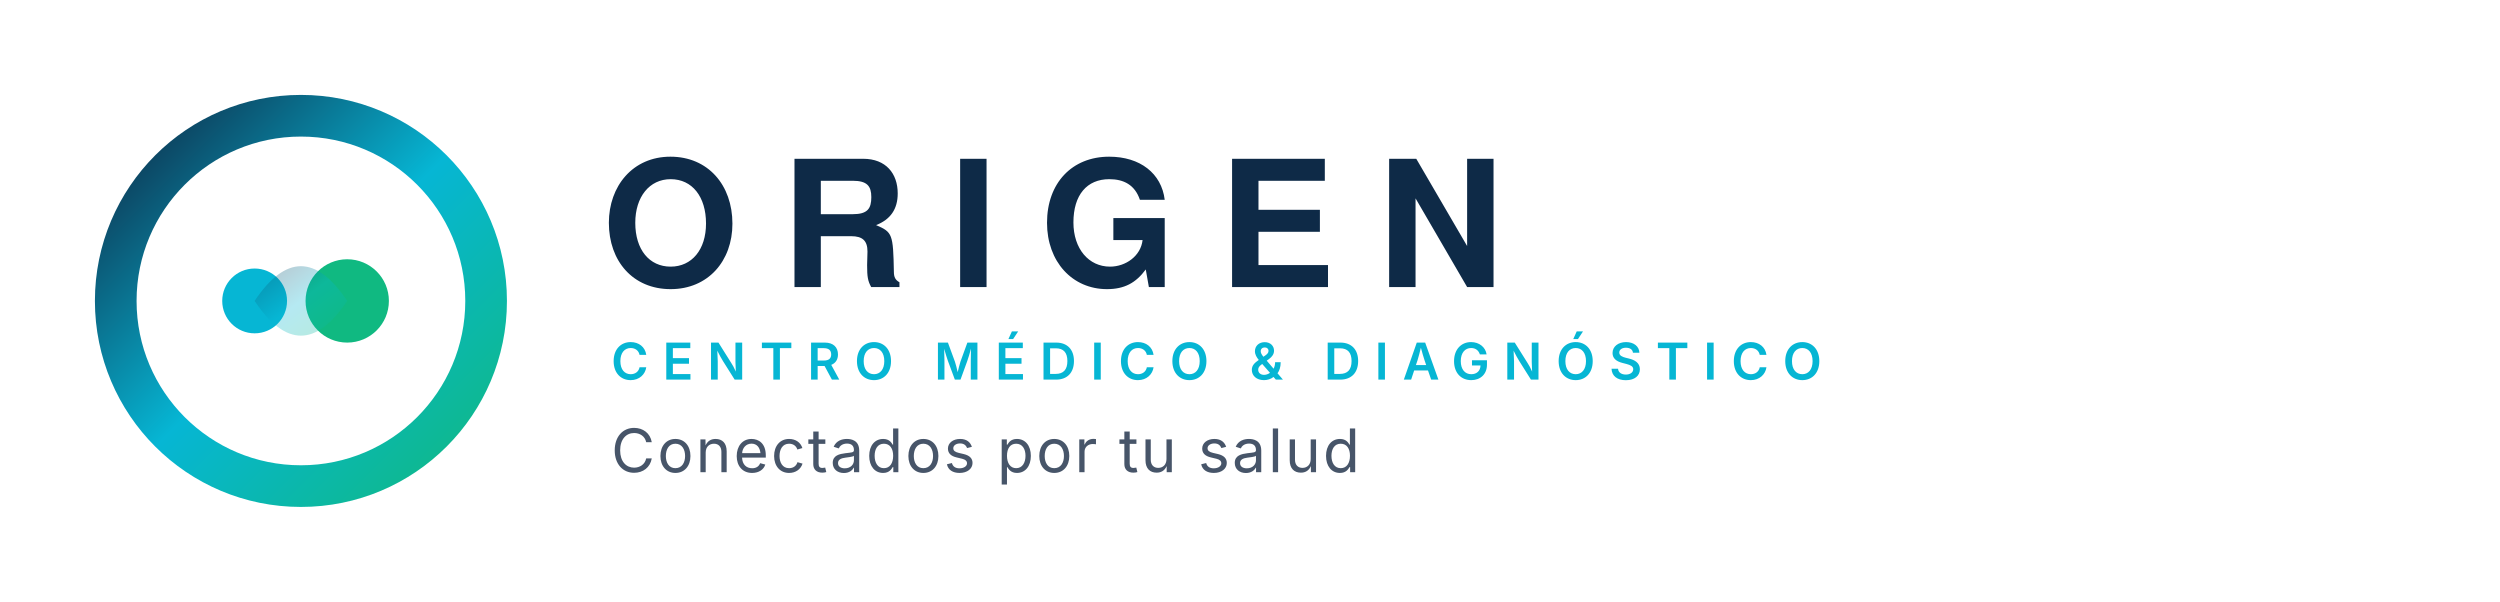
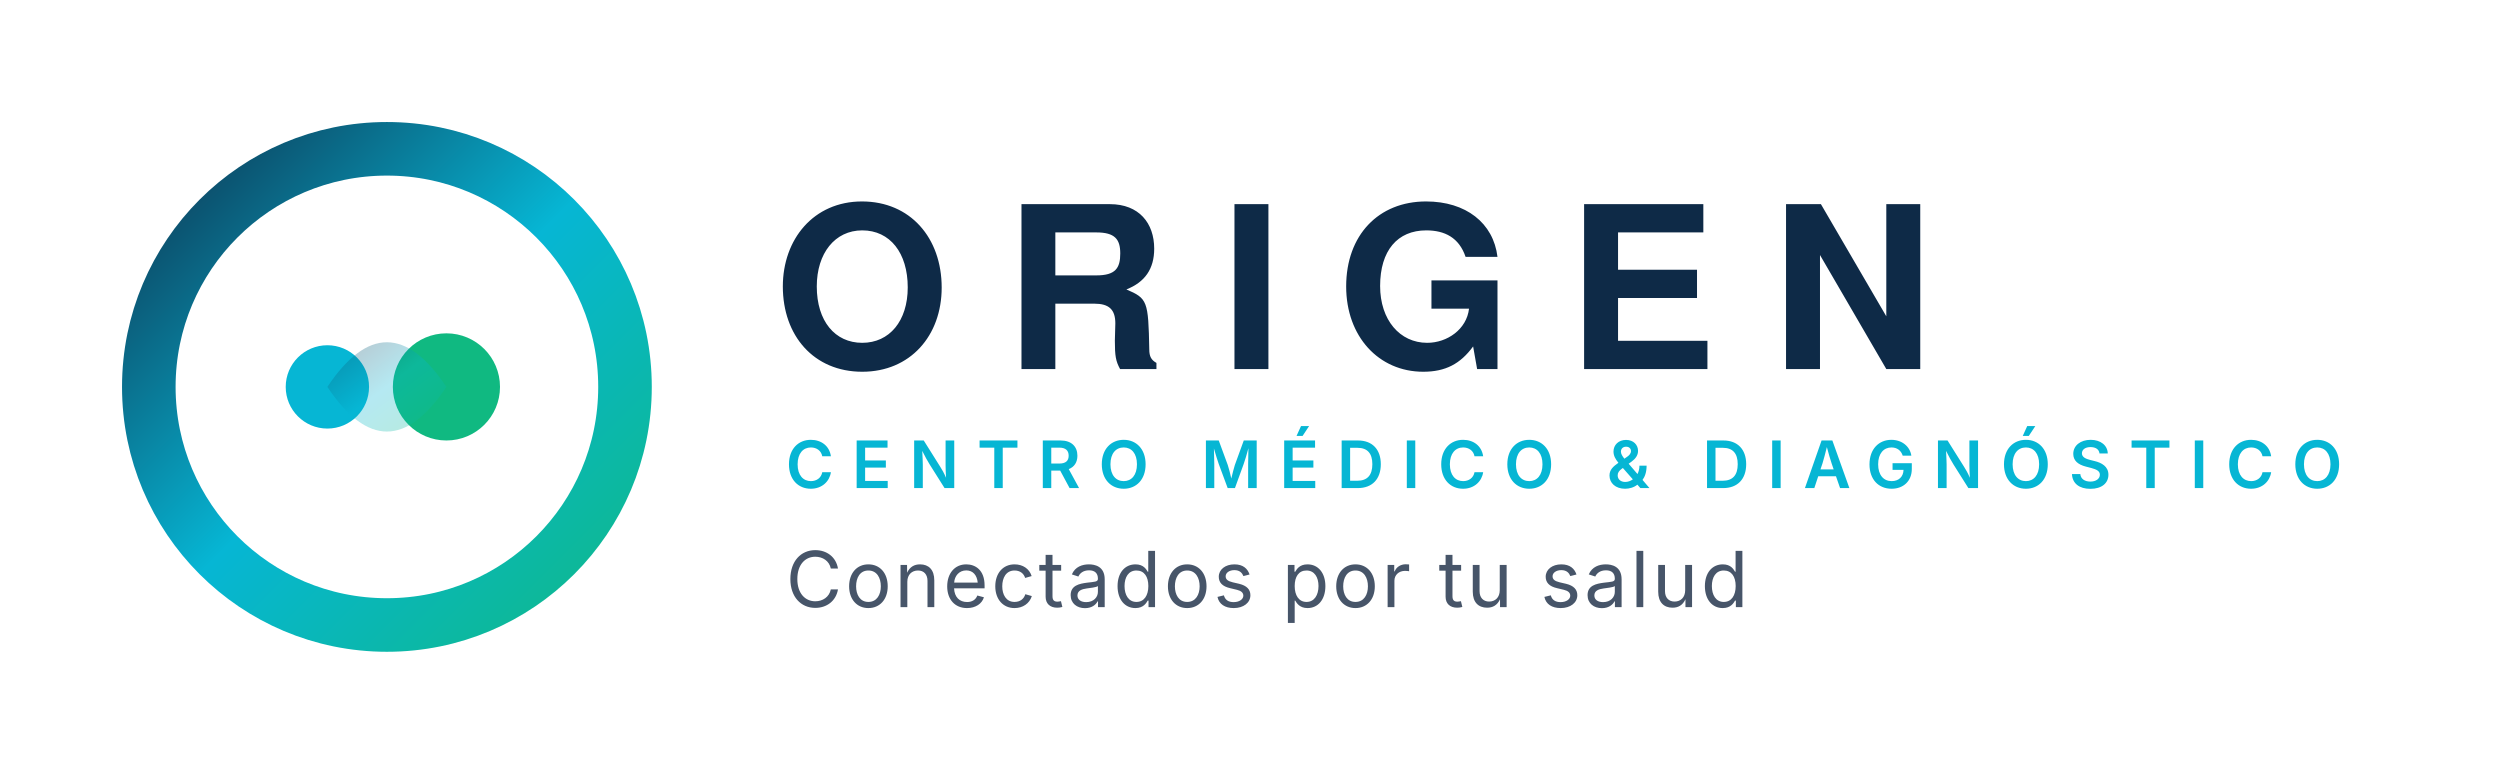
- <svg xmlns="http://www.w3.org/2000/svg" viewBox="0 0 540 130" width="100%" height="100%">
-   <defs>
-     <linearGradient id="origenGradExpanded" x1="0%" y1="0%" x2="100%" y2="100%">
-       <stop offset="0%" stop-color="#0E2A47" />
-       <stop offset="50%" stop-color="#06B6D4" />
-       <stop offset="100%" stop-color="#10B981" />
+ <svg xmlns="http://www.w3.org/2000/svg" xmlns:xlink="http://www.w3.org/1999/xlink" viewBox="0 0 420 130" width="420" height="130" version="1.1" id="svg6">
+   <defs id="defs3">
+     <linearGradient id="origenGradExpanded" x1="0" y1="0" x2="1" y2="1">
+       <stop offset="0%" stop-color="#0E2A47" id="stop1" />
+       <stop offset="50%" stop-color="#06B6D4" id="stop2" />
+       <stop offset="100%" stop-color="#10B981" id="stop3" />
    </linearGradient>
+     <linearGradient xlink:href="#origenGradExpanded" id="linearGradient6" x1="5.504" y1="5.5" x2="94.5" y2="94.496" gradientUnits="userSpaceOnUse" />
+     <linearGradient xlink:href="#origenGradExpanded" id="linearGradient7" x1="34.641" y1="49.075" x2="51.962" y2="66.395" gradientTransform="scale(1.1547,0.8660254)" gradientUnits="userSpaceOnUse" />
  </defs>
-   <g transform="translate(15, 15)">
-     <path d="M 50 10 A 40 40 0 1 0 90 50 A 40 40 0 0 0 50 10 Z" fill="none" stroke="url(#origenGradExpanded)" stroke-width="9" stroke-linecap="round" />
-     <circle cx="40" cy="50" r="7" fill="#06B6D4" />
-     <circle cx="60" cy="50" r="9" fill="#10B981" />
-     <path d="M 40 50 Q 50 35 60 50 Q 50 65 40 50 Z" fill="url(#origenGradExpanded)" opacity="0.3" />
+   <g transform="translate(15,15)" id="g4">
+     <path d="M 50,10 A 40,40 0 1 0 90,50 40,40 0 0 0 50,10 Z" fill="none" stroke="url(#origenGradExpanded)" stroke-width="9" stroke-linecap="round" id="path3" style="stroke:url(#linearGradient6)" />
+     <circle cx="40" cy="50" r="7" fill="#06b6d4" id="circle3" />
+     <circle cx="60" cy="50" r="9" fill="#10b981" id="circle4" />
+     <path d="M 40,50 Q 50,35 60,50 50,65 40,50 Z" fill="url(#origenGradExpanded)" opacity="0.3" id="path4" style="fill:url(#linearGradient7)" />
  </g>
-   <text x="130" y="62" font-family="'Montserrat', 'Helvetica Neue', sans-serif" font-weight="800" font-size="38" fill="#0E2A47" letter-spacing="9">ORIGEN</text>
-   <text x="132" y="82" font-family="'Inter', Arial, sans-serif" font-weight="600" font-size="11" fill="#06B6D4" letter-spacing="3">CENTRO MÉDICO &amp; DIAGNÓSTICO</text>
-   <text x="132" y="102" font-family="'Inter', Arial, sans-serif" font-weight="400" font-size="13" fill="#475569" letter-spacing="0.5">Conectados por tu salud</text>
+   <text x="130" y="62" font-family="Montserrat, 'Helvetica Neue', sans-serif" font-weight="800" font-size="38px" fill="#0e2a47" letter-spacing="9" id="text4">ORIGEN</text>
+   <text x="132" y="82" font-family="Inter, Arial, sans-serif" font-weight="600" font-size="11px" fill="#06b6d4" letter-spacing="3" id="text5">CENTRO MÉDICO &amp; DIAGNÓSTICO</text>
+   <text x="132" y="102" font-family="Inter, Arial, sans-serif" font-weight="400" font-size="13px" fill="#475569" letter-spacing="0.5" id="text6">Conectados por tu salud</text>
</svg>
